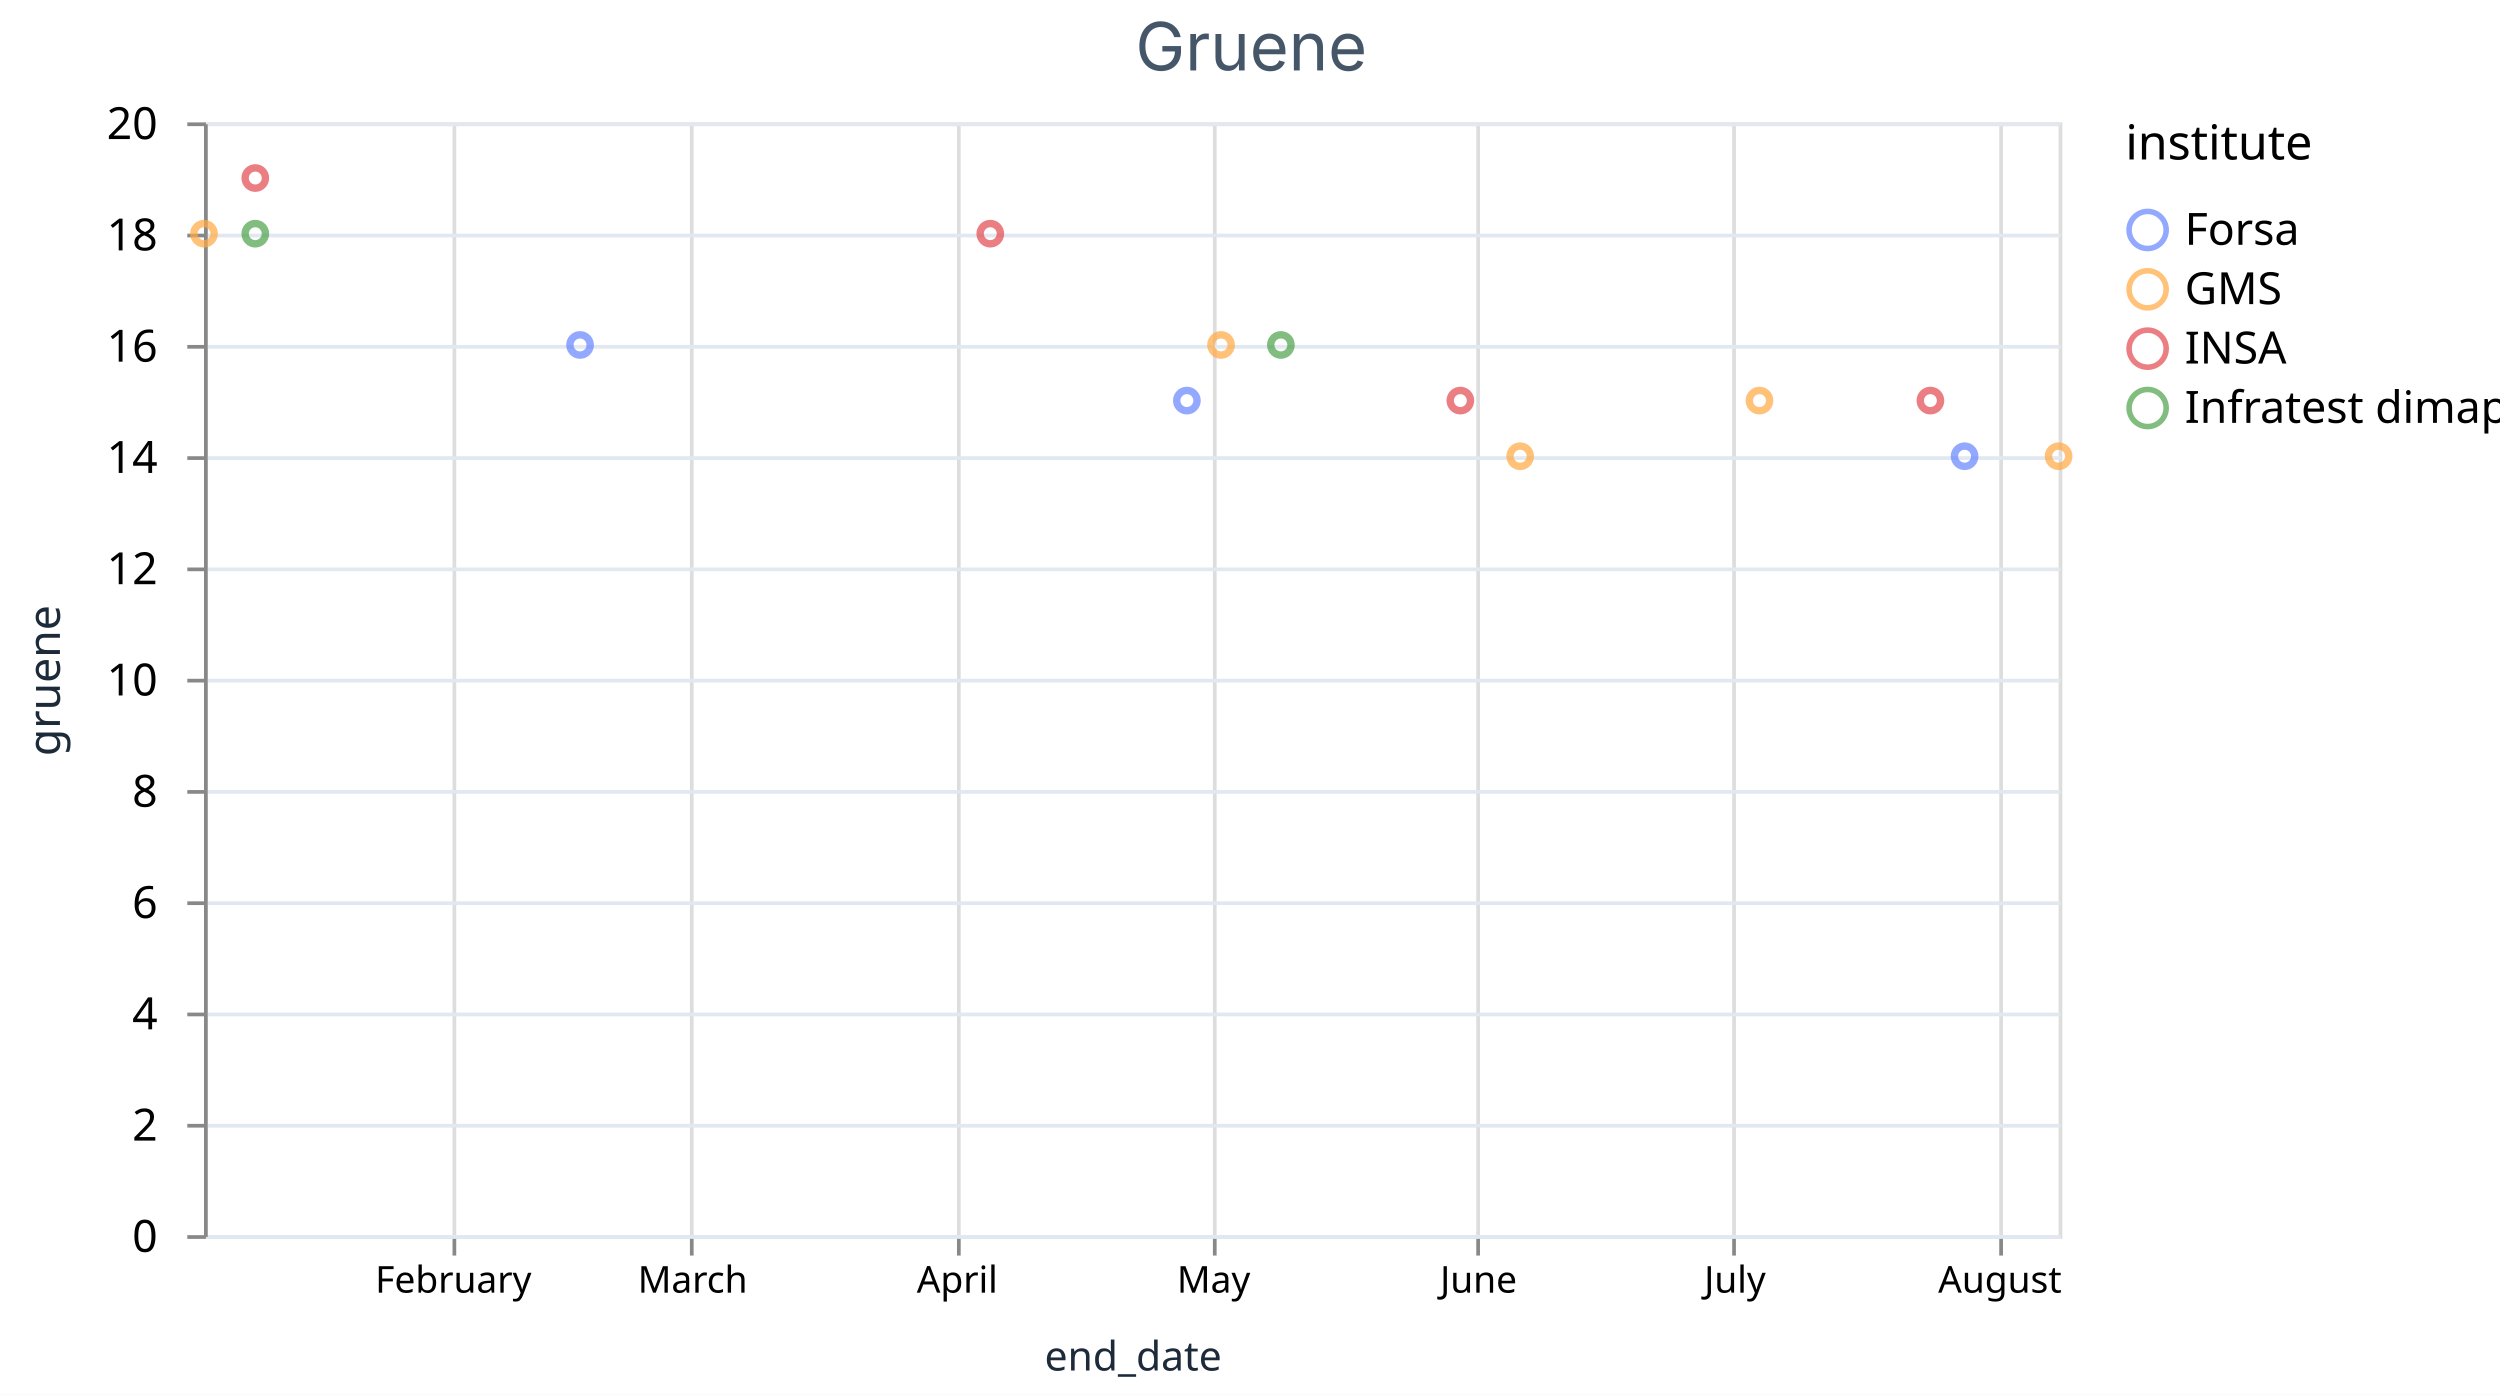
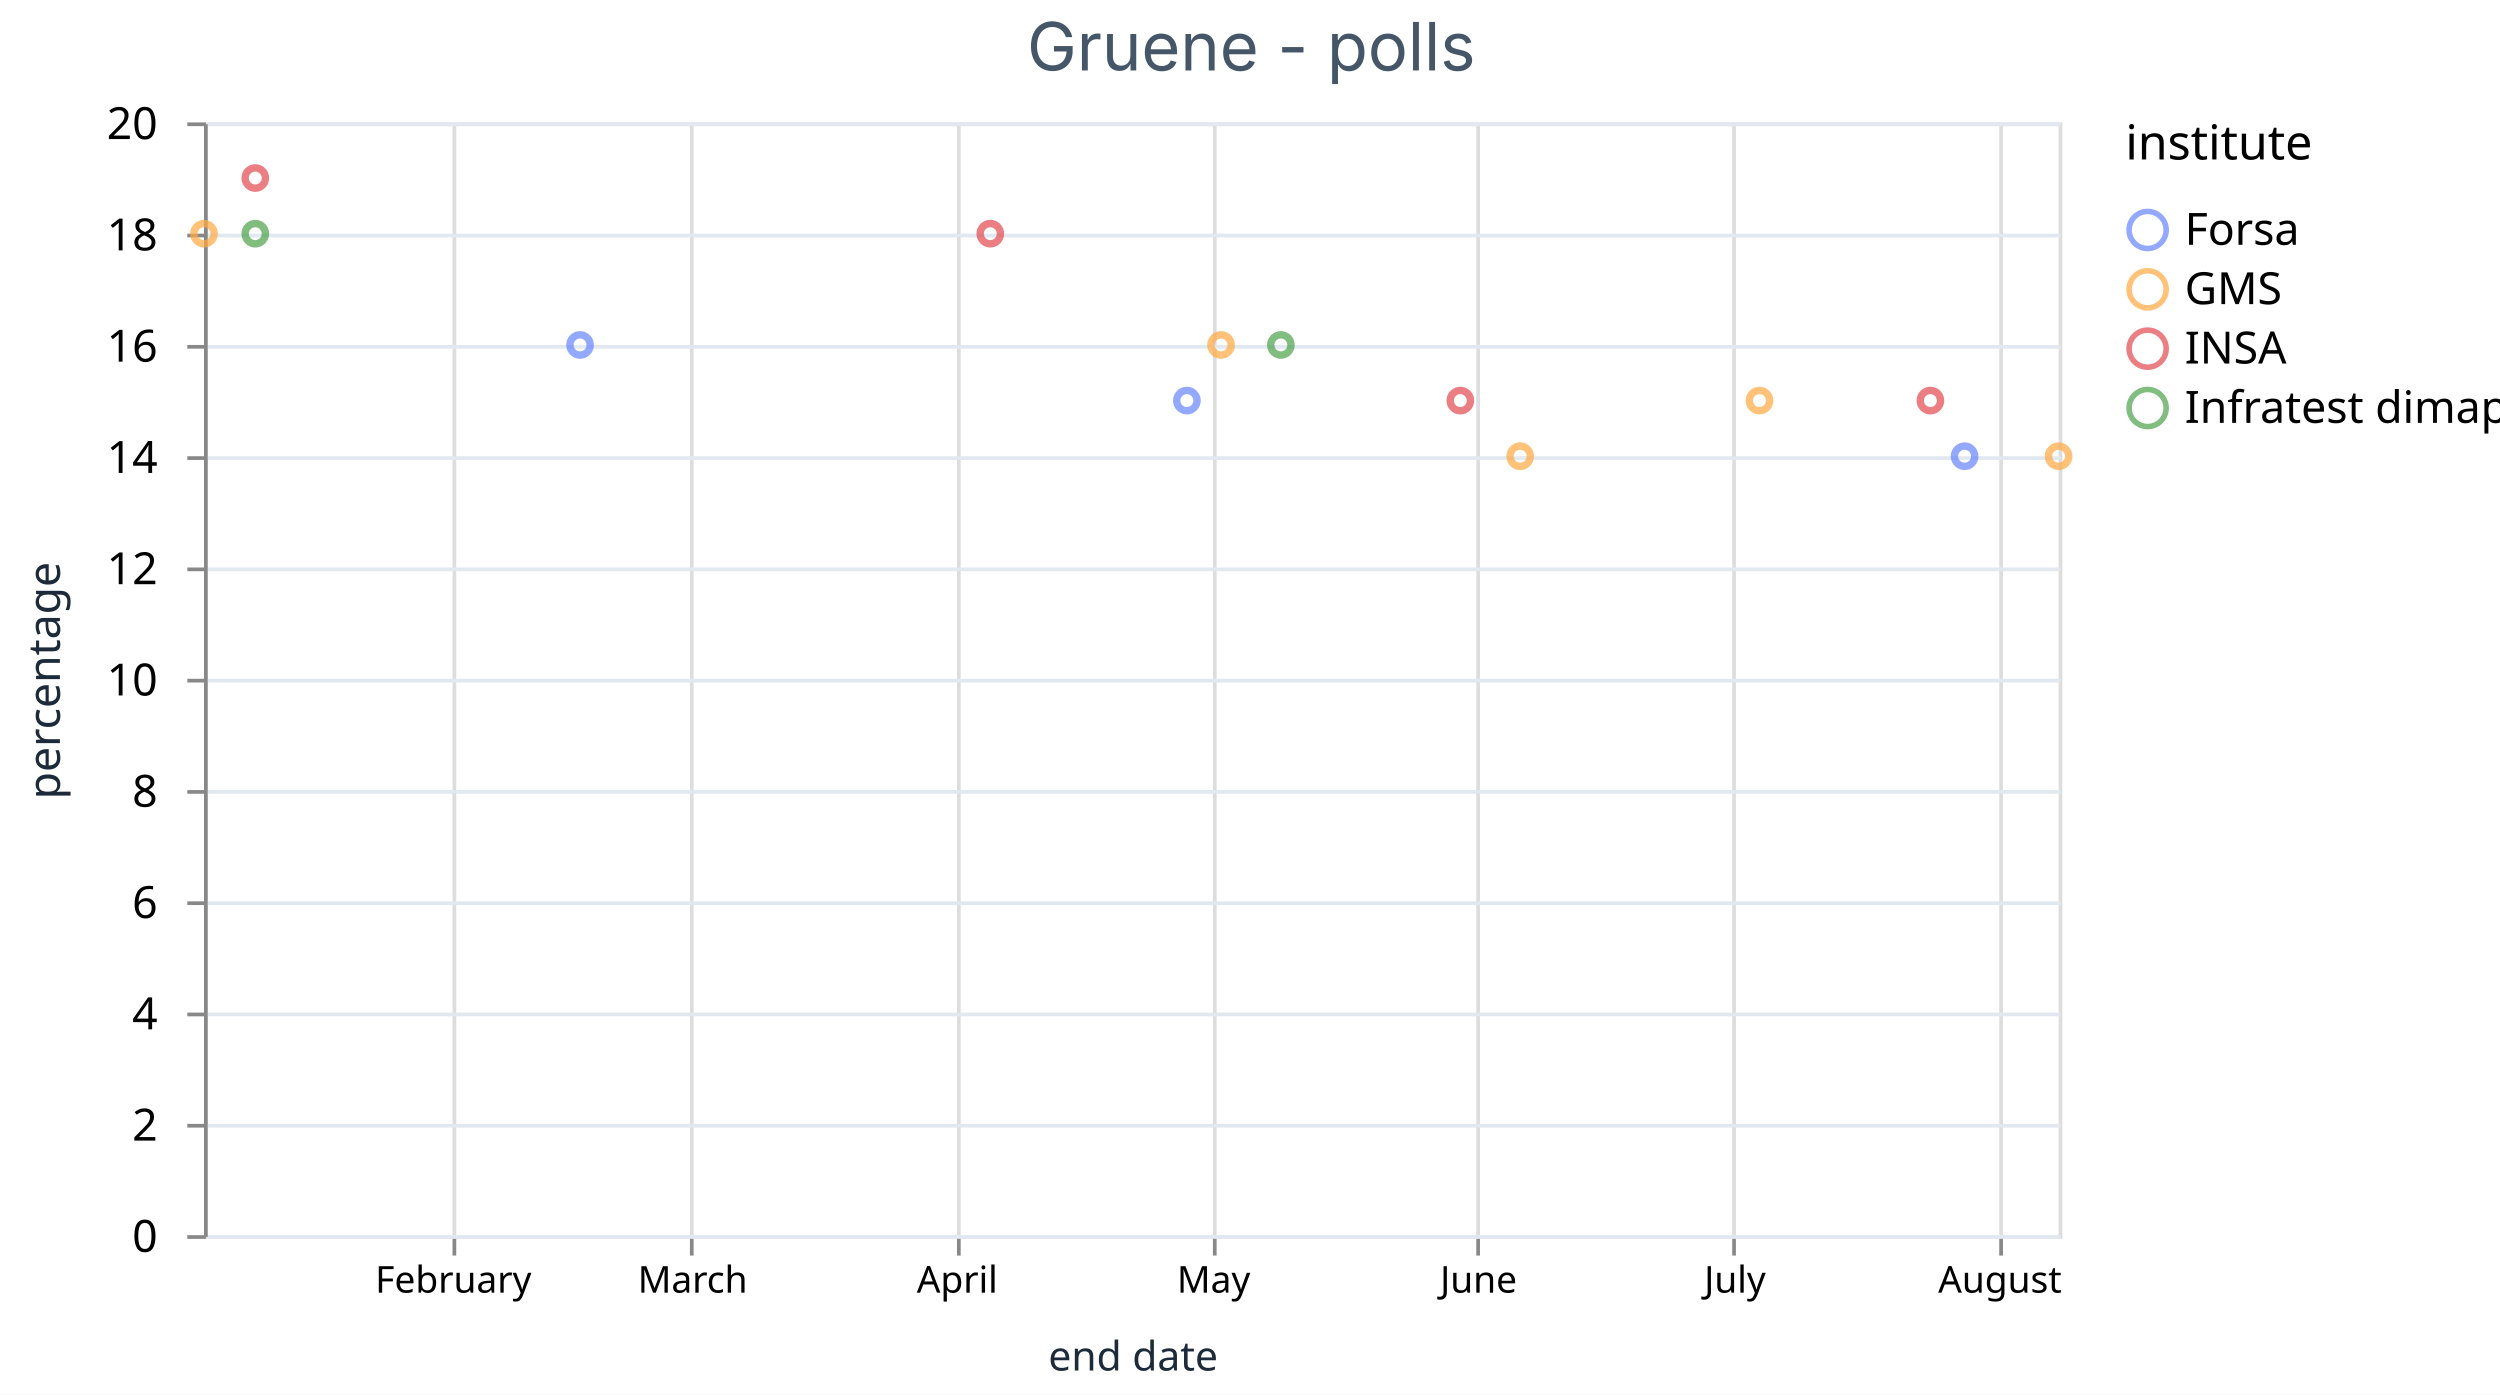
<svg xmlns="http://www.w3.org/2000/svg" version="1.1" class="marks" width="674" height="376" viewBox="0 0 674 376">
  <rect width="674" height="376" fill="#fff" />
  <g fill="none" stroke-miterlimit="10" transform="translate(55,33)">
    <g class="mark-group role-frame root" role="graphics-object" aria-roledescription="group mark container">
      <g transform="translate(0,0)">
        <path class="background" aria-hidden="true" d="M0.5,0.5h500v300h-500Z" stroke="#ddd" />
        <g>
          <g class="mark-group role-axis" aria-hidden="true">
            <g transform="translate(0.5,300.5)">
              <path class="background" aria-hidden="true" d="M0,0h0v0h0Z" pointer-events="none" />
              <g>
                <g class="mark-rule role-axis-grid" pointer-events="none">
                  <line transform="translate(67,-300)" x2="0" y2="300" stroke="#ddd" stroke-width="1" opacity="1" />
                  <line transform="translate(131,-300)" x2="0" y2="300" stroke="#ddd" stroke-width="1" opacity="1" />
                  <line transform="translate(203,-300)" x2="0" y2="300" stroke="#ddd" stroke-width="1" opacity="1" />
                  <line transform="translate(272,-300)" x2="0" y2="300" stroke="#ddd" stroke-width="1" opacity="1" />
                  <line transform="translate(343,-300)" x2="0" y2="300" stroke="#ddd" stroke-width="1" opacity="1" />
                  <line transform="translate(412,-300)" x2="0" y2="300" stroke="#ddd" stroke-width="1" opacity="1" />
                  <line transform="translate(484,-300)" x2="0" y2="300" stroke="#ddd" stroke-width="1" opacity="1" />
                </g>
              </g>
              <path class="foreground" aria-hidden="true" d="" pointer-events="none" display="none" />
            </g>
          </g>
          <g class="mark-group role-axis" aria-hidden="true">
            <g transform="translate(0.5,0.5)">
              <path class="background" aria-hidden="true" d="M0,0h0v0h0Z" pointer-events="none" />
              <g>
                <g class="mark-rule role-axis-grid" pointer-events="none">
                  <line transform="translate(0,300)" x2="500" y2="0" stroke="#e1e8f0" stroke-width="1" opacity="1" />
                  <line transform="translate(0,270)" x2="500" y2="0" stroke="#e1e8f0" stroke-width="1" opacity="1" />
                  <line transform="translate(0,240)" x2="500" y2="0" stroke="#e1e8f0" stroke-width="1" opacity="1" />
                  <line transform="translate(0,210)" x2="500" y2="0" stroke="#e1e8f0" stroke-width="1" opacity="1" />
                  <line transform="translate(0,180)" x2="500" y2="0" stroke="#e1e8f0" stroke-width="1" opacity="1" />
                  <line transform="translate(0,150)" x2="500" y2="0" stroke="#e1e8f0" stroke-width="1" opacity="1" />
                  <line transform="translate(0,120)" x2="500" y2="0" stroke="#e1e8f0" stroke-width="1" opacity="1" />
                  <line transform="translate(0,90)" x2="500" y2="0" stroke="#e1e8f0" stroke-width="1" opacity="1" />
                  <line transform="translate(0,60)" x2="500" y2="0" stroke="#e1e8f0" stroke-width="1" opacity="1" />
                  <line transform="translate(0,30)" x2="500" y2="0" stroke="#e1e8f0" stroke-width="1" opacity="1" />
                  <line transform="translate(0,0)" x2="500" y2="0" stroke="#e1e8f0" stroke-width="1" opacity="1" />
                </g>
              </g>
              <path class="foreground" aria-hidden="true" d="" pointer-events="none" display="none" />
            </g>
          </g>
-           <g class="mark-group role-axis" role="graphics-symbol" aria-roledescription="axis" aria-label="X-axis titled 'end_date' for a time scale with values from Tuesday, 03 January 2023, 1:00:00 AM to Tuesday, 08 August 2023, 2:00:00 AM">
+           <g class="mark-group role-axis" role="graphics-symbol" aria-roledescription="axis" aria-label="X-axis titled 'end date' for a time scale with values from Tuesday, 03 January 2023, 1:00:00 AM to Tuesday, 08 August 2023, 2:00:00 AM">
            <g transform="translate(0.5,300.5)">
              <path class="background" aria-hidden="true" d="M0,0h0v0h0Z" pointer-events="none" />
              <g>
                <g class="mark-rule role-axis-tick" pointer-events="none">
                  <line transform="translate(67,0)" x2="0" y2="5" stroke="#888" stroke-width="1" opacity="1" />
                  <line transform="translate(131,0)" x2="0" y2="5" stroke="#888" stroke-width="1" opacity="1" />
                  <line transform="translate(203,0)" x2="0" y2="5" stroke="#888" stroke-width="1" opacity="1" />
                  <line transform="translate(272,0)" x2="0" y2="5" stroke="#888" stroke-width="1" opacity="1" />
                  <line transform="translate(343,0)" x2="0" y2="5" stroke="#888" stroke-width="1" opacity="1" />
                  <line transform="translate(412,0)" x2="0" y2="5" stroke="#888" stroke-width="1" opacity="1" />
                  <line transform="translate(484,0)" x2="0" y2="5" stroke="#888" stroke-width="1" opacity="1" />
                </g>
                <g class="mark-text role-axis-label" pointer-events="none">
                  <text text-anchor="middle" transform="translate(66.72427,15)" font-family="sans-serif" font-size="10px" fill="#000" opacity="1">February</text>
                  <text text-anchor="middle" transform="translate(131.2404,15)" font-family="sans-serif" font-size="10px" fill="#000" opacity="1">March</text>
                  <text text-anchor="middle" transform="translate(202.573,15)" font-family="sans-serif" font-size="10px" fill="#000" opacity="1">April</text>
                  <text text-anchor="middle" transform="translate(271.6974,15)" font-family="sans-serif" font-size="10px" fill="#000" opacity="1">May</text>
                  <text text-anchor="middle" transform="translate(343.126,15)" font-family="sans-serif" font-size="10px" fill="#000" opacity="1">June</text>
                  <text text-anchor="middle" transform="translate(412.2504,15)" font-family="sans-serif" font-size="10px" fill="#000" opacity="1">July</text>
                  <text text-anchor="middle" transform="translate(483.679,15)" font-family="sans-serif" font-size="10px" fill="#000" opacity="1">August</text>
                </g>
                <g class="mark-rule role-axis-domain" pointer-events="none">
                  <line transform="translate(0,0)" x2="500" y2="0" stroke="#e1e8f0" stroke-width="1" opacity="1" />
                </g>
                <g class="mark-text role-axis-title" pointer-events="none">
-                   <text text-anchor="middle" transform="translate(250,36)" font-family="sans-serif" font-size="11px" font-weight="400" fill="#1c2a3a" opacity="1">end_date</text>
-                 </g>
-               </g>
-               <path class="foreground" aria-hidden="true" d="" pointer-events="none" display="none" />
-             </g>
-           </g>
-           <g class="mark-group role-axis" role="graphics-symbol" aria-roledescription="axis" aria-label="Y-axis titled 'gruene' for a linear scale with values from 0 to 20">
+                   <text text-anchor="middle" transform="translate(250,36)" font-family="sans-serif" font-size="11px" font-weight="400" fill="#1c2a3a" opacity="1">end date</text>
+                 </g>
+               </g>
+               <path class="foreground" aria-hidden="true" d="" pointer-events="none" display="none" />
+             </g>
+           </g>
+           <g class="mark-group role-axis" role="graphics-symbol" aria-roledescription="axis" aria-label="Y-axis titled 'percentage' for a linear scale with values from 0 to 20">
            <g transform="translate(0.5,0.5)">
              <path class="background" aria-hidden="true" d="M0,0h0v0h0Z" pointer-events="none" />
              <g>
                <g class="mark-rule role-axis-tick" pointer-events="none">
                  <line transform="translate(0,300)" x2="-5" y2="0" stroke="#888" stroke-width="1" opacity="1" />
                  <line transform="translate(0,270)" x2="-5" y2="0" stroke="#888" stroke-width="1" opacity="1" />
                  <line transform="translate(0,240)" x2="-5" y2="0" stroke="#888" stroke-width="1" opacity="1" />
                  <line transform="translate(0,210)" x2="-5" y2="0" stroke="#888" stroke-width="1" opacity="1" />
                  <line transform="translate(0,180)" x2="-5" y2="0" stroke="#888" stroke-width="1" opacity="1" />
                  <line transform="translate(0,150)" x2="-5" y2="0" stroke="#888" stroke-width="1" opacity="1" />
                  <line transform="translate(0,120)" x2="-5" y2="0" stroke="#888" stroke-width="1" opacity="1" />
                  <line transform="translate(0,90)" x2="-5" y2="0" stroke="#888" stroke-width="1" opacity="1" />
                  <line transform="translate(0,60)" x2="-5" y2="0" stroke="#888" stroke-width="1" opacity="1" />
                  <line transform="translate(0,30)" x2="-5" y2="0" stroke="#888" stroke-width="1" opacity="1" />
                  <line transform="translate(0,0)" x2="-5" y2="0" stroke="#888" stroke-width="1" opacity="1" />
                </g>
                <g class="mark-text role-axis-label" pointer-events="none">
                  <text text-anchor="end" transform="translate(-13,304)" font-family="sans-serif" font-size="12px" fill="#000" opacity="1">0</text>
                  <text text-anchor="end" transform="translate(-13,274)" font-family="sans-serif" font-size="12px" fill="#000" opacity="1">2</text>
                  <text text-anchor="end" transform="translate(-13,244)" font-family="sans-serif" font-size="12px" fill="#000" opacity="1">4</text>
                  <text text-anchor="end" transform="translate(-13,214)" font-family="sans-serif" font-size="12px" fill="#000" opacity="1">6</text>
                  <text text-anchor="end" transform="translate(-13,184)" font-family="sans-serif" font-size="12px" fill="#000" opacity="1">8</text>
                  <text text-anchor="end" transform="translate(-13,154)" font-family="sans-serif" font-size="12px" fill="#000" opacity="1">10</text>
                  <text text-anchor="end" transform="translate(-13,124)" font-family="sans-serif" font-size="12px" fill="#000" opacity="1">12</text>
                  <text text-anchor="end" transform="translate(-13,94)" font-family="sans-serif" font-size="12px" fill="#000" opacity="1">14</text>
                  <text text-anchor="end" transform="translate(-13,64)" font-family="sans-serif" font-size="12px" fill="#000" opacity="1">16</text>
                  <text text-anchor="end" transform="translate(-13,34)" font-family="sans-serif" font-size="12px" fill="#000" opacity="1">18</text>
                  <text text-anchor="end" transform="translate(-13,4)" font-family="sans-serif" font-size="12px" fill="#000" opacity="1">20</text>
                </g>
                <g class="mark-rule role-axis-domain" pointer-events="none">
                  <line transform="translate(0,300)" x2="0" y2="-300" stroke="#888" stroke-width="1" opacity="1" />
                </g>
                <g class="mark-text role-axis-title" pointer-events="none">
-                   <text text-anchor="middle" transform="translate(-36.34766,150) rotate(-90) translate(0,-3)" font-family="sans-serif" font-size="12px" font-weight="400" fill="#1c2a3a" opacity="1">gruene</text>
+                   <text text-anchor="middle" transform="translate(-36.34766,150) rotate(-90) translate(0,-3)" font-family="sans-serif" font-size="12px" font-weight="400" fill="#1c2a3a" opacity="1">percentage</text>
                </g>
              </g>
              <path class="foreground" aria-hidden="true" d="" pointer-events="none" display="none" />
            </g>
          </g>
          <g class="mark-symbol role-mark marks" role="graphics-object" aria-roledescription="symbol mark container">
-             <path aria-label="end_date: Aug 08, 2023; gruene: 14; institute: GMS" role="graphics-symbol" aria-roledescription="point" transform="translate(500,90)" d="M2.739,0A2.739,2.739,0,1,1,-2.739,0A2.739,2.739,0,1,1,2.739,0" stroke="#ffa83f" stroke-width="2" opacity="0.7" />
-             <path aria-label="end_date: Jul 28, 2023; gruene: 14; institute: Forsa" role="graphics-symbol" aria-roledescription="point" transform="translate(474.6544,90)" d="M2.739,0A2.739,2.739,0,1,1,-2.739,0A2.739,2.739,0,1,1,2.739,0" stroke="#6583ff" stroke-width="2" opacity="0.7" />
-             <path aria-label="end_date: Jul 24, 2023; gruene: 15; institute: INSA" role="graphics-symbol" aria-roledescription="point" transform="translate(465.4378,75)" d="M2.739,0A2.739,2.739,0,1,1,-2.739,0A2.739,2.739,0,1,1,2.739,0" stroke="#e2474d" stroke-width="2" opacity="0.7" />
-             <path aria-label="end_date: Jul 04, 2023; gruene: 15; institute: GMS" role="graphics-symbol" aria-roledescription="point" transform="translate(419.3548,75)" d="M2.739,0A2.739,2.739,0,1,1,-2.739,0A2.739,2.739,0,1,1,2.739,0" stroke="#ffa83f" stroke-width="2" opacity="0.7" />
-             <path aria-label="end_date: Jun 06, 2023; gruene: 14; institute: GMS" role="graphics-symbol" aria-roledescription="point" transform="translate(354.8387,90)" d="M2.739,0A2.739,2.739,0,1,1,-2.739,0A2.739,2.739,0,1,1,2.739,0" stroke="#ffa83f" stroke-width="2" opacity="0.7" />
-             <path aria-label="end_date: May 30, 2023; gruene: 15; institute: INSA" role="graphics-symbol" aria-roledescription="point" transform="translate(338.7097,75)" d="M2.739,0A2.739,2.739,0,1,1,-2.739,0A2.739,2.739,0,1,1,2.739,0" stroke="#e2474d" stroke-width="2" opacity="0.7" />
-             <path aria-label="end_date: May 09, 2023; gruene: 16; institute: Infratest dimap" role="graphics-symbol" aria-roledescription="point" transform="translate(290.3226,60)" d="M2.739,0A2.739,2.739,0,1,1,-2.739,0A2.739,2.739,0,1,1,2.739,0" stroke="#4aa148" stroke-width="2" opacity="0.7" />
-             <path aria-label="end_date: Apr 28, 2023; gruene: 15; institute: Forsa" role="graphics-symbol" aria-roledescription="point" transform="translate(264.977,75)" d="M2.739,0A2.739,2.739,0,1,1,-2.739,0A2.739,2.739,0,1,1,2.739,0" stroke="#6583ff" stroke-width="2" opacity="0.7" />
-             <path aria-label="end_date: May 02, 2023; gruene: 16; institute: GMS" role="graphics-symbol" aria-roledescription="point" transform="translate(274.1935,60)" d="M2.739,0A2.739,2.739,0,1,1,-2.739,0A2.739,2.739,0,1,1,2.739,0" stroke="#ffa83f" stroke-width="2" opacity="0.7" />
-             <path aria-label="end_date: Apr 05, 2023; gruene: 18; institute: INSA" role="graphics-symbol" aria-roledescription="point" transform="translate(211.9816,30)" d="M2.739,0A2.739,2.739,0,1,1,-2.739,0A2.739,2.739,0,1,1,2.739,0" stroke="#e2474d" stroke-width="2" opacity="0.7" />
-             <path aria-label="end_date: Feb 16, 2023; gruene: 16; institute: Forsa" role="graphics-symbol" aria-roledescription="point" transform="translate(101.3825,60)" d="M2.739,0A2.739,2.739,0,1,1,-2.739,0A2.739,2.739,0,1,1,2.739,0" stroke="#6583ff" stroke-width="2" opacity="0.7" />
-             <path aria-label="end_date: Jan 09, 2023; gruene: 19; institute: INSA" role="graphics-symbol" aria-roledescription="point" transform="translate(13.82488,15)" d="M2.739,0A2.739,2.739,0,1,1,-2.739,0A2.739,2.739,0,1,1,2.739,0" stroke="#e2474d" stroke-width="2" opacity="0.7" />
-             <path aria-label="end_date: Jan 09, 2023; gruene: 18; institute: Infratest dimap" role="graphics-symbol" aria-roledescription="point" transform="translate(13.82488,30)" d="M2.739,0A2.739,2.739,0,1,1,-2.739,0A2.739,2.739,0,1,1,2.739,0" stroke="#4aa148" stroke-width="2" opacity="0.7" />
-             <path aria-label="end_date: Jan 03, 2023; gruene: 18; institute: GMS" role="graphics-symbol" aria-roledescription="point" transform="translate(0,30)" d="M2.739,0A2.739,2.739,0,1,1,-2.739,0A2.739,2.739,0,1,1,2.739,0" stroke="#ffa83f" stroke-width="2" opacity="0.7" />
+             <path aria-label="end date: Aug 08, 2023; percentage: 14; institute: GMS" role="graphics-symbol" aria-roledescription="point" transform="translate(500,90)" d="M2.739,0A2.739,2.739,0,1,1,-2.739,0A2.739,2.739,0,1,1,2.739,0" stroke="#ffa83f" stroke-width="2" opacity="0.7" />
+             <path aria-label="end date: Jul 28, 2023; percentage: 14; institute: Forsa" role="graphics-symbol" aria-roledescription="point" transform="translate(474.6544,90)" d="M2.739,0A2.739,2.739,0,1,1,-2.739,0A2.739,2.739,0,1,1,2.739,0" stroke="#6583ff" stroke-width="2" opacity="0.7" />
+             <path aria-label="end date: Jul 24, 2023; percentage: 15; institute: INSA" role="graphics-symbol" aria-roledescription="point" transform="translate(465.4378,75)" d="M2.739,0A2.739,2.739,0,1,1,-2.739,0A2.739,2.739,0,1,1,2.739,0" stroke="#e2474d" stroke-width="2" opacity="0.7" />
+             <path aria-label="end date: Jul 04, 2023; percentage: 15; institute: GMS" role="graphics-symbol" aria-roledescription="point" transform="translate(419.3548,75)" d="M2.739,0A2.739,2.739,0,1,1,-2.739,0A2.739,2.739,0,1,1,2.739,0" stroke="#ffa83f" stroke-width="2" opacity="0.7" />
+             <path aria-label="end date: Jun 06, 2023; percentage: 14; institute: GMS" role="graphics-symbol" aria-roledescription="point" transform="translate(354.8387,90)" d="M2.739,0A2.739,2.739,0,1,1,-2.739,0A2.739,2.739,0,1,1,2.739,0" stroke="#ffa83f" stroke-width="2" opacity="0.7" />
+             <path aria-label="end date: May 30, 2023; percentage: 15; institute: INSA" role="graphics-symbol" aria-roledescription="point" transform="translate(338.7097,75)" d="M2.739,0A2.739,2.739,0,1,1,-2.739,0A2.739,2.739,0,1,1,2.739,0" stroke="#e2474d" stroke-width="2" opacity="0.7" />
+             <path aria-label="end date: May 09, 2023; percentage: 16; institute: Infratest dimap" role="graphics-symbol" aria-roledescription="point" transform="translate(290.3226,60)" d="M2.739,0A2.739,2.739,0,1,1,-2.739,0A2.739,2.739,0,1,1,2.739,0" stroke="#4aa148" stroke-width="2" opacity="0.7" />
+             <path aria-label="end date: Apr 28, 2023; percentage: 15; institute: Forsa" role="graphics-symbol" aria-roledescription="point" transform="translate(264.977,75)" d="M2.739,0A2.739,2.739,0,1,1,-2.739,0A2.739,2.739,0,1,1,2.739,0" stroke="#6583ff" stroke-width="2" opacity="0.7" />
+             <path aria-label="end date: May 02, 2023; percentage: 16; institute: GMS" role="graphics-symbol" aria-roledescription="point" transform="translate(274.1935,60)" d="M2.739,0A2.739,2.739,0,1,1,-2.739,0A2.739,2.739,0,1,1,2.739,0" stroke="#ffa83f" stroke-width="2" opacity="0.7" />
+             <path aria-label="end date: Apr 05, 2023; percentage: 18; institute: INSA" role="graphics-symbol" aria-roledescription="point" transform="translate(211.9816,30)" d="M2.739,0A2.739,2.739,0,1,1,-2.739,0A2.739,2.739,0,1,1,2.739,0" stroke="#e2474d" stroke-width="2" opacity="0.7" />
+             <path aria-label="end date: Feb 16, 2023; percentage: 16; institute: Forsa" role="graphics-symbol" aria-roledescription="point" transform="translate(101.3825,60)" d="M2.739,0A2.739,2.739,0,1,1,-2.739,0A2.739,2.739,0,1,1,2.739,0" stroke="#6583ff" stroke-width="2" opacity="0.7" />
+             <path aria-label="end date: Jan 09, 2023; percentage: 19; institute: INSA" role="graphics-symbol" aria-roledescription="point" transform="translate(13.82488,15)" d="M2.739,0A2.739,2.739,0,1,1,-2.739,0A2.739,2.739,0,1,1,2.739,0" stroke="#e2474d" stroke-width="2" opacity="0.7" />
+             <path aria-label="end date: Jan 09, 2023; percentage: 18; institute: Infratest dimap" role="graphics-symbol" aria-roledescription="point" transform="translate(13.82488,30)" d="M2.739,0A2.739,2.739,0,1,1,-2.739,0A2.739,2.739,0,1,1,2.739,0" stroke="#4aa148" stroke-width="2" opacity="0.7" />
+             <path aria-label="end date: Jan 03, 2023; percentage: 18; institute: GMS" role="graphics-symbol" aria-roledescription="point" transform="translate(0,30)" d="M2.739,0A2.739,2.739,0,1,1,-2.739,0A2.739,2.739,0,1,1,2.739,0" stroke="#ffa83f" stroke-width="2" opacity="0.7" />
          </g>
          <g class="mark-group role-legend" role="graphics-symbol" aria-roledescription="legend" aria-label="Symbol legend titled 'institute' for stroke color with 4 values: Forsa, GMS, INSA, Infratest dimap">
            <g transform="translate(518,0)">
              <path class="background" aria-hidden="true" d="M0,0h96v84h-96Z" pointer-events="none" />
              <g>
                <g class="mark-group role-legend-entry">
                  <g transform="translate(0,23)">
                    <path class="background" aria-hidden="true" d="M0,0h0v0h0Z" pointer-events="none" />
                    <g>
                      <g class="mark-group role-scope" role="graphics-object" aria-roledescription="group mark container">
                        <g transform="translate(0,0)">
                          <path class="background" aria-hidden="true" d="M0,0h95.371v12.5h-95.371Z" pointer-events="none" opacity="1" />
                          <g>
                            <g class="mark-symbol role-legend-symbol" pointer-events="none">
                              <path transform="translate(6,6)" d="M5,0A5,5,0,1,1,-5,0A5,5,0,1,1,5,0" stroke="#6583ff" stroke-width="1.5" opacity="0.7" />
                            </g>
                            <g class="mark-text role-legend-label" pointer-events="none">
                              <text text-anchor="start" transform="translate(16,10)" font-family="sans-serif" font-size="12px" fill="#000" opacity="1">Forsa</text>
                            </g>
                          </g>
                          <path class="foreground" aria-hidden="true" d="" pointer-events="none" display="none" />
                        </g>
                        <g transform="translate(0,16)">
                          <path class="background" aria-hidden="true" d="M0,0h95.371v12.5h-95.371Z" pointer-events="none" opacity="1" />
                          <g>
                            <g class="mark-symbol role-legend-symbol" pointer-events="none">
                              <path transform="translate(6,6)" d="M5,0A5,5,0,1,1,-5,0A5,5,0,1,1,5,0" stroke="#ffa83f" stroke-width="1.5" opacity="0.7" />
                            </g>
                            <g class="mark-text role-legend-label" pointer-events="none">
                              <text text-anchor="start" transform="translate(16,10)" font-family="sans-serif" font-size="12px" fill="#000" opacity="1">GMS</text>
                            </g>
                          </g>
                          <path class="foreground" aria-hidden="true" d="" pointer-events="none" display="none" />
                        </g>
                        <g transform="translate(0,32)">
                          <path class="background" aria-hidden="true" d="M0,0h95.371v12.5h-95.371Z" pointer-events="none" opacity="1" />
                          <g>
                            <g class="mark-symbol role-legend-symbol" pointer-events="none">
                              <path transform="translate(6,6)" d="M5,0A5,5,0,1,1,-5,0A5,5,0,1,1,5,0" stroke="#e2474d" stroke-width="1.5" opacity="0.7" />
                            </g>
                            <g class="mark-text role-legend-label" pointer-events="none">
                              <text text-anchor="start" transform="translate(16,10)" font-family="sans-serif" font-size="12px" fill="#000" opacity="1">INSA</text>
                            </g>
                          </g>
                          <path class="foreground" aria-hidden="true" d="" pointer-events="none" display="none" />
                        </g>
                        <g transform="translate(0,48)">
                          <path class="background" aria-hidden="true" d="M0,0h95.371v12.5h-95.371Z" pointer-events="none" opacity="1" />
                          <g>
                            <g class="mark-symbol role-legend-symbol" pointer-events="none">
                              <path transform="translate(6,6)" d="M5,0A5,5,0,1,1,-5,0A5,5,0,1,1,5,0" stroke="#4aa148" stroke-width="1.5" opacity="0.7" />
                            </g>
                            <g class="mark-text role-legend-label" pointer-events="none">
                              <text text-anchor="start" transform="translate(16,10)" font-family="sans-serif" font-size="12px" fill="#000" opacity="1">Infratest dimap</text>
                            </g>
                          </g>
                          <path class="foreground" aria-hidden="true" d="" pointer-events="none" display="none" />
                        </g>
                      </g>
                    </g>
                    <path class="foreground" aria-hidden="true" d="" pointer-events="none" display="none" />
                  </g>
                </g>
                <g class="mark-text role-legend-title" pointer-events="none">
                  <text text-anchor="start" transform="translate(0,10)" font-family="sans-serif" font-size="13px" font-weight="400" fill="#000" opacity="1">institute</text>
                </g>
              </g>
              <path class="foreground" aria-hidden="true" d="" pointer-events="none" display="none" />
            </g>
          </g>
          <g class="mark-group role-title">
            <g transform="translate(282.3262,-28)">
              <path class="background" aria-hidden="true" d="M0,0h0v0h0Z" pointer-events="none" />
              <g>
-                 <g class="mark-text role-title-text" role="graphics-symbol" aria-roledescription="title" aria-label="Title text 'Gruene'" pointer-events="none">
-                   <text text-anchor="middle" transform="translate(0,14)" font-family="Inter" font-size="18px" font-weight="400" fill="#445668" opacity="1">Gruene</text>
+                 <g class="mark-text role-title-text" role="graphics-symbol" aria-roledescription="title" aria-label="Title text 'Gruene - polls'" pointer-events="none">
+                   <text text-anchor="middle" transform="translate(0,14)" font-family="Inter" font-size="18px" font-weight="400" fill="#445668" opacity="1">Gruene - polls</text>
                </g>
              </g>
              <path class="foreground" aria-hidden="true" d="" pointer-events="none" display="none" />
            </g>
          </g>
        </g>
        <path class="foreground" aria-hidden="true" d="" display="none" />
      </g>
    </g>
  </g>
</svg>
